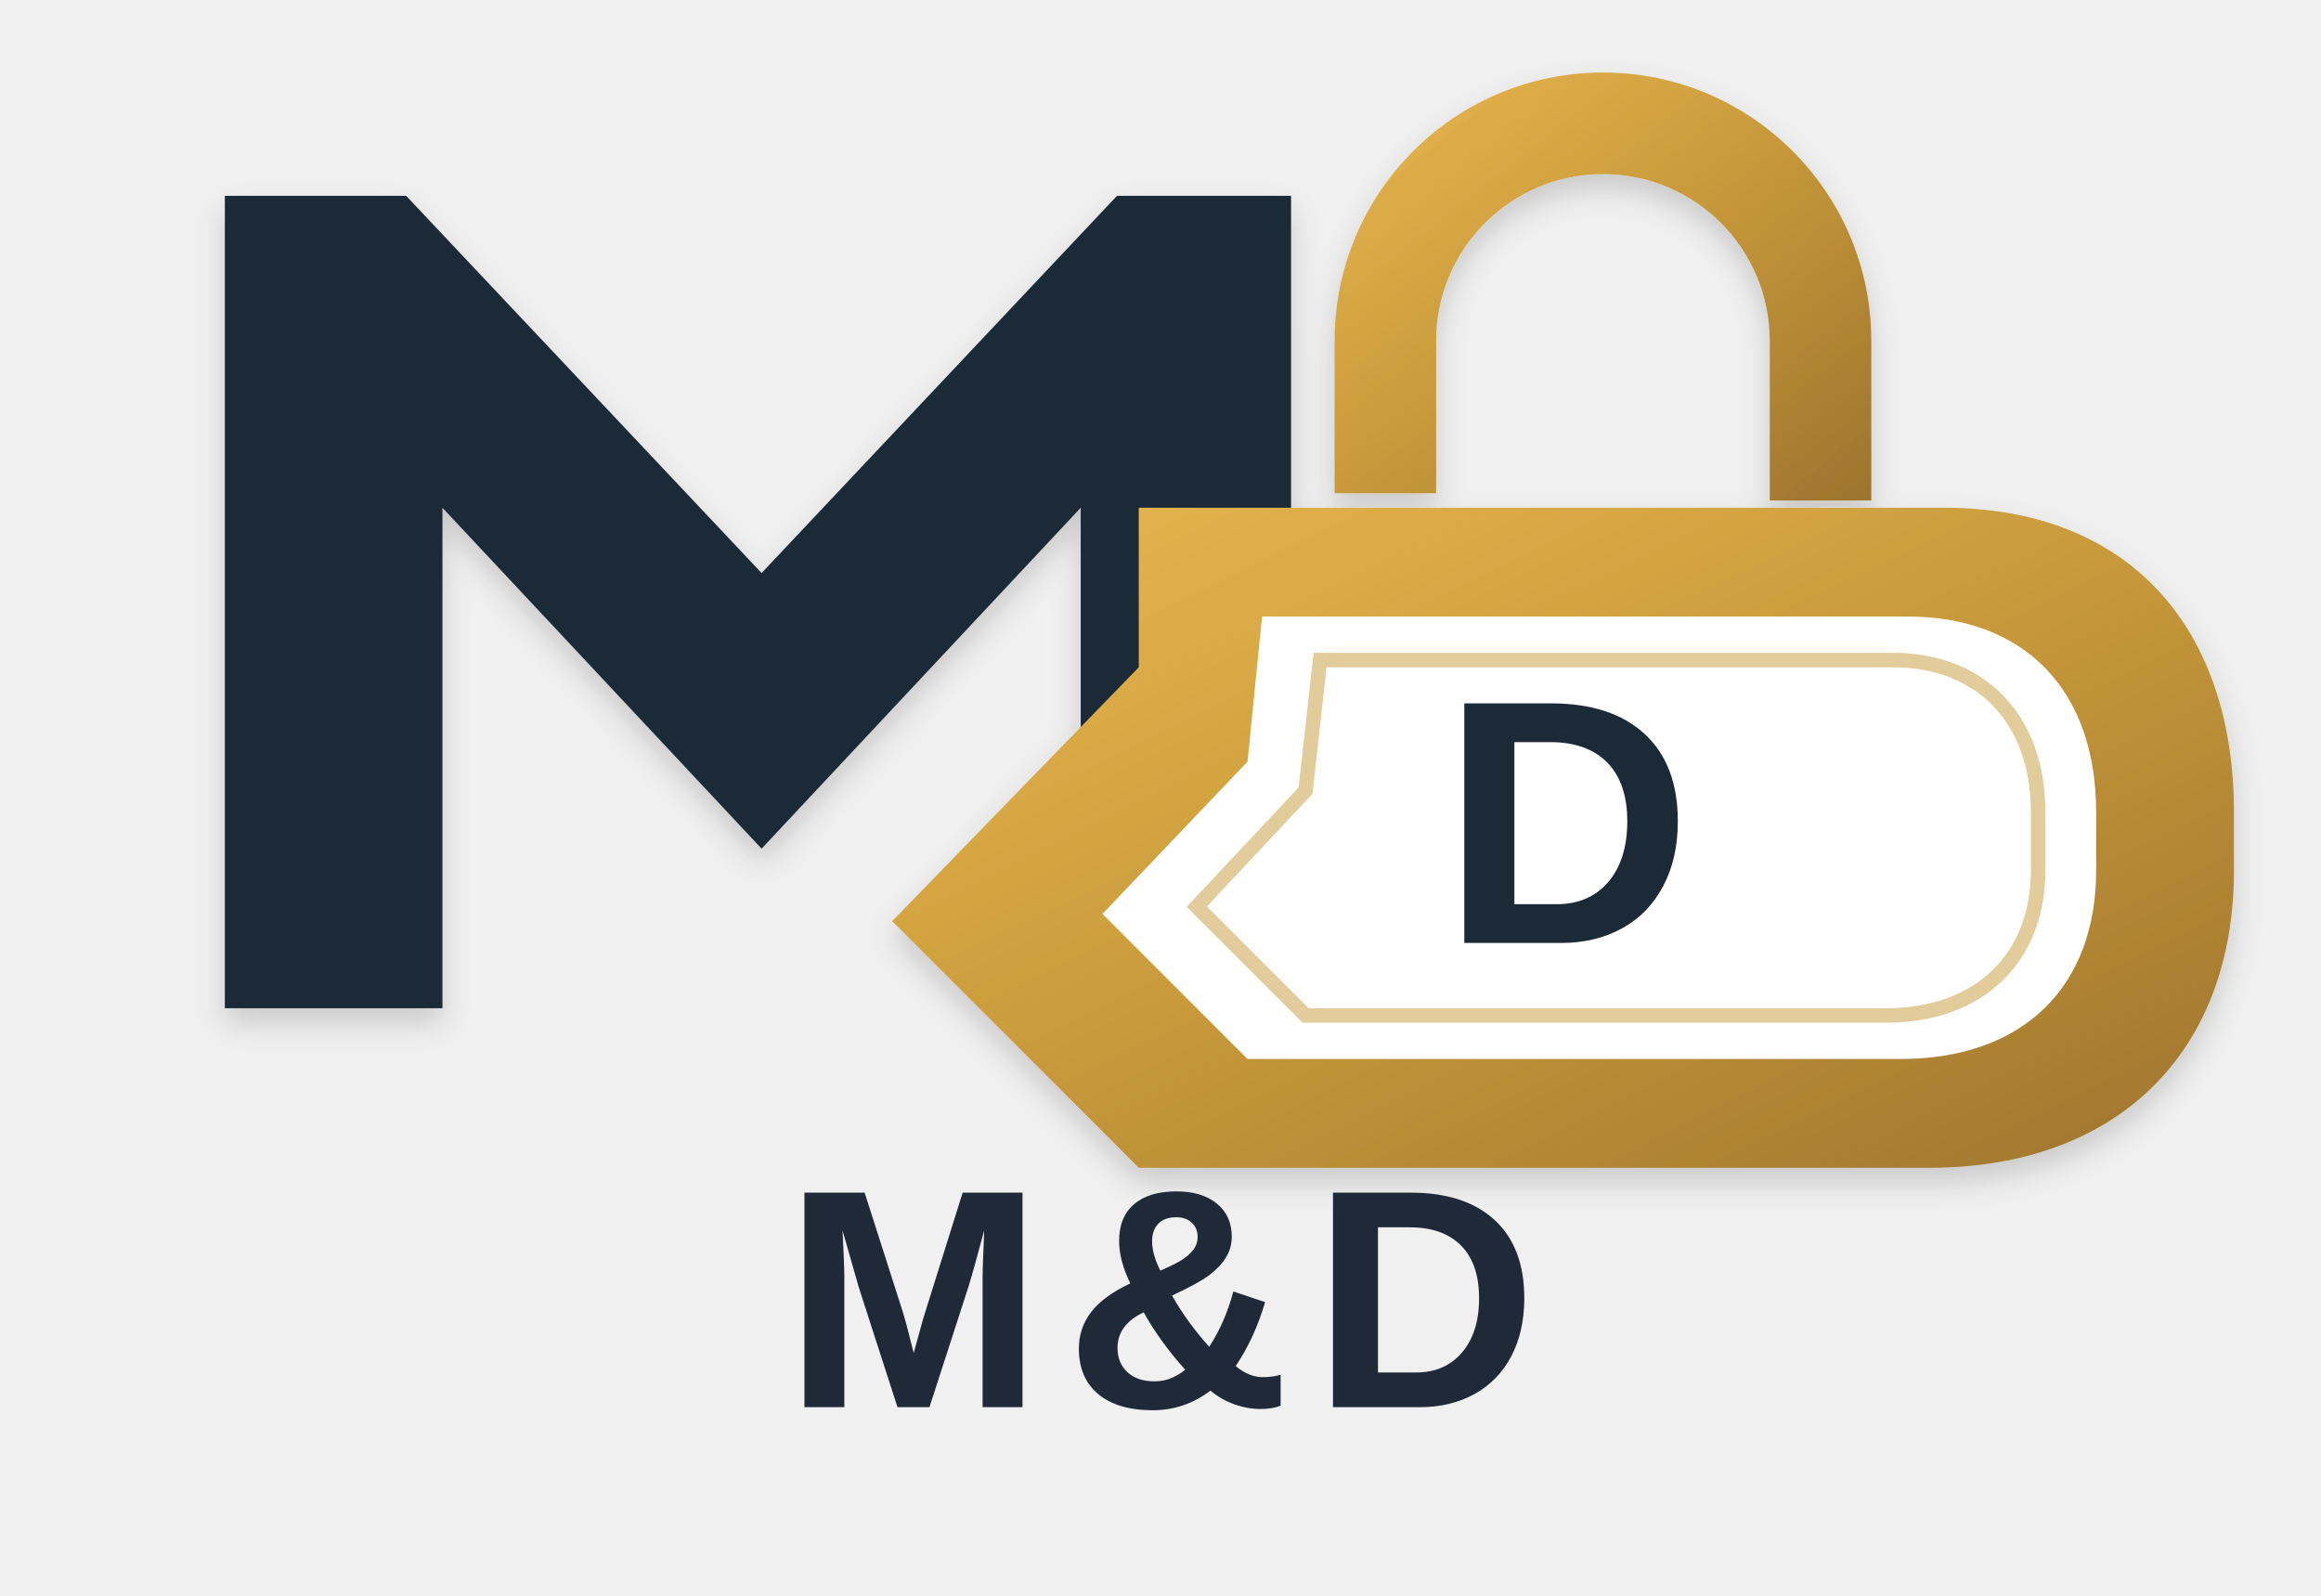
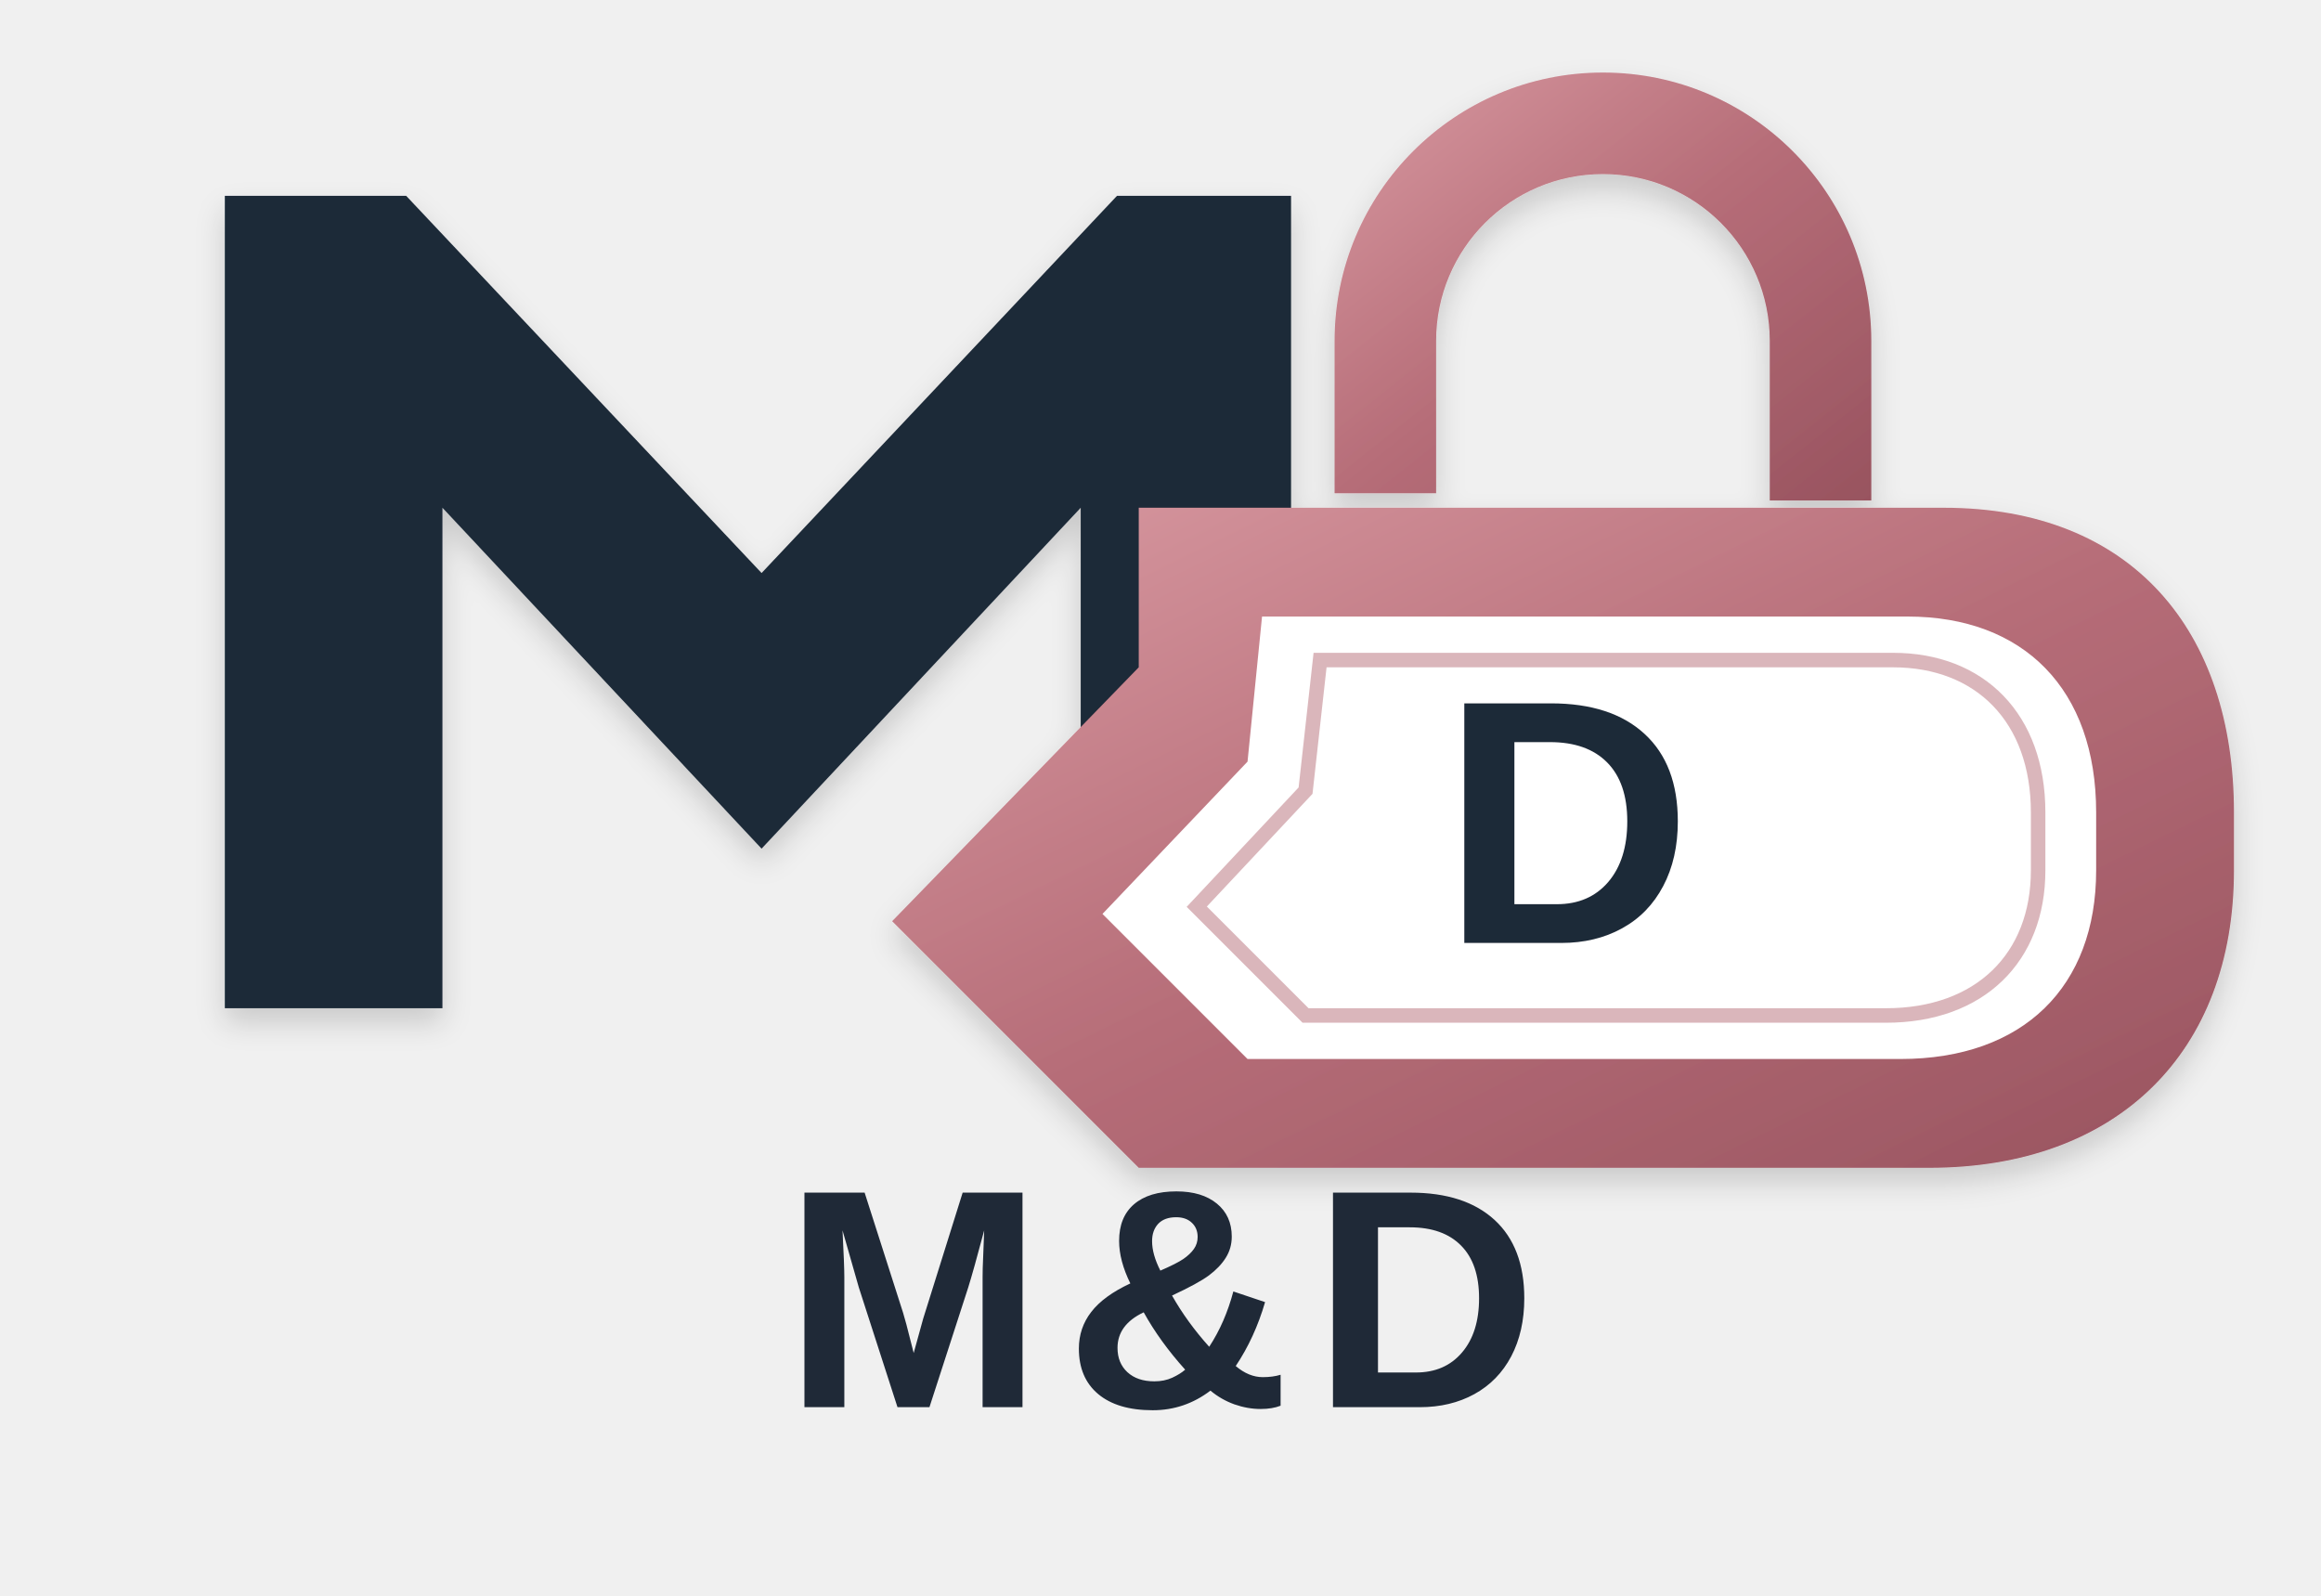
<svg xmlns="http://www.w3.org/2000/svg" viewBox="0 0 320 220">
  <defs>
    <linearGradient id="gold" x1="0" y1="0" x2="1" y2="1">
-       <stop offset="0" stop-color="#E8B94F" />
-       <stop offset=".48" stop-color="#C99A3B" />
-       <stop offset="1" stop-color="#9D742E" />
+       <stop offset="0" stop-color="#D99AA2" />
+       <stop offset=".48" stop-color="#B76E79" />
+       <stop offset="1" stop-color="#98535F" />
    </linearGradient>
    <filter id="soft-shadow" x="-.12" y="-.12" width="1.24" height="1.3">
      <feGaussianBlur in="SourceAlpha" stdDeviation="2" />
      <feOffset dy="2" />
      <feComponentTransfer>
        <feFuncA type="linear" slope=".16" />
      </feComponentTransfer>
      <feMerge>
        <feMergeNode />
        <feMergeNode in="SourceGraphic" />
      </feMerge>
    </filter>
  </defs>
  <g filter="url(#soft-shadow)">
    <path d="M31 139V27h25l49 52 49-52h24v112h-29V70l-44 47-44-47v69z" fill="#1F2937" />
    <path d="M184 68V47a37 37 0 0 1 74 0v22h-14V47a23 23 0 0 0-46 0v21z" fill="url(#gold)" />
    <path d="M157 70h111c26 0 40 17 40 42v8c0 25-16 41-42 41H157l-34-34 34-35z" fill="url(#gold)" />
    <path d="M174 85h89c16 0 26 10 26 27v8c0 16-10 26-27 26h-90l-20-20 20-21z" fill="#fff" />
-     <path d="M182 91h79c12 0 20 8 20 21v8c0 12-8 20-21 20h-80l-15-15 15-16z" fill="none" stroke="#C99A3B" stroke-opacity=".5" stroke-width="2" />
+     <path d="M182 91h79c12 0 20 8 20 21v8c0 12-8 20-21 20h-80l-15-15 15-16z" fill="none" stroke="#B76E79" stroke-opacity=".5" stroke-width="2" />
    <text x="216" y="130" fill="#1F2937" font-family="Arial,sans-serif" font-size="48" font-weight="700" text-anchor="middle">D</text>
  </g>
  <text x="160" y="194" fill="#1F2937" font-family="Arial,sans-serif" font-size="43" font-weight="800" letter-spacing="3" text-anchor="middle">M&amp;D</text>
</svg>
